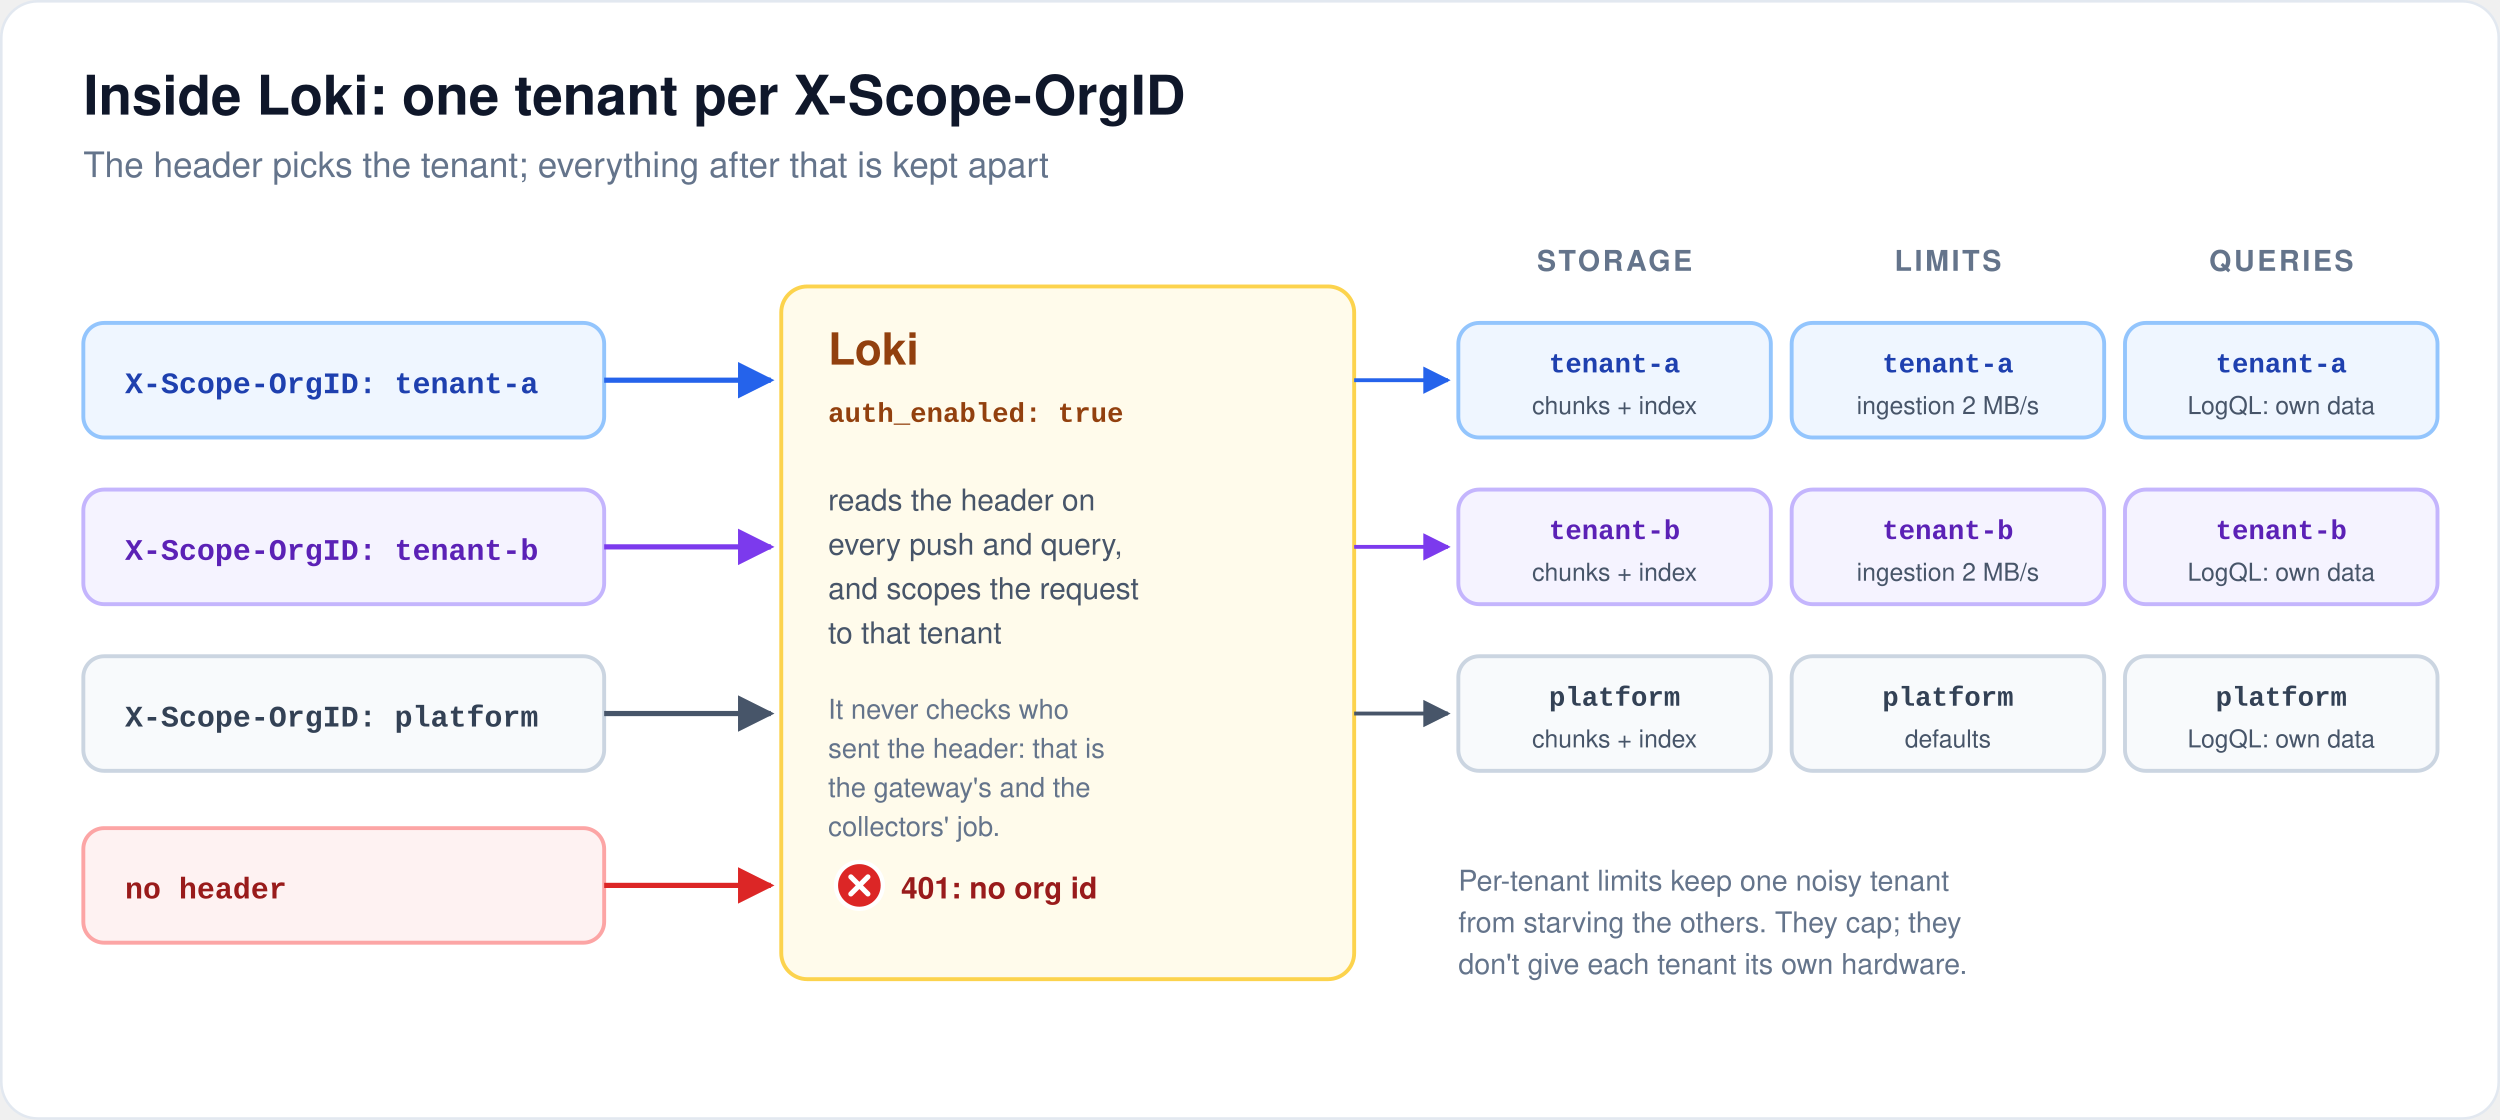
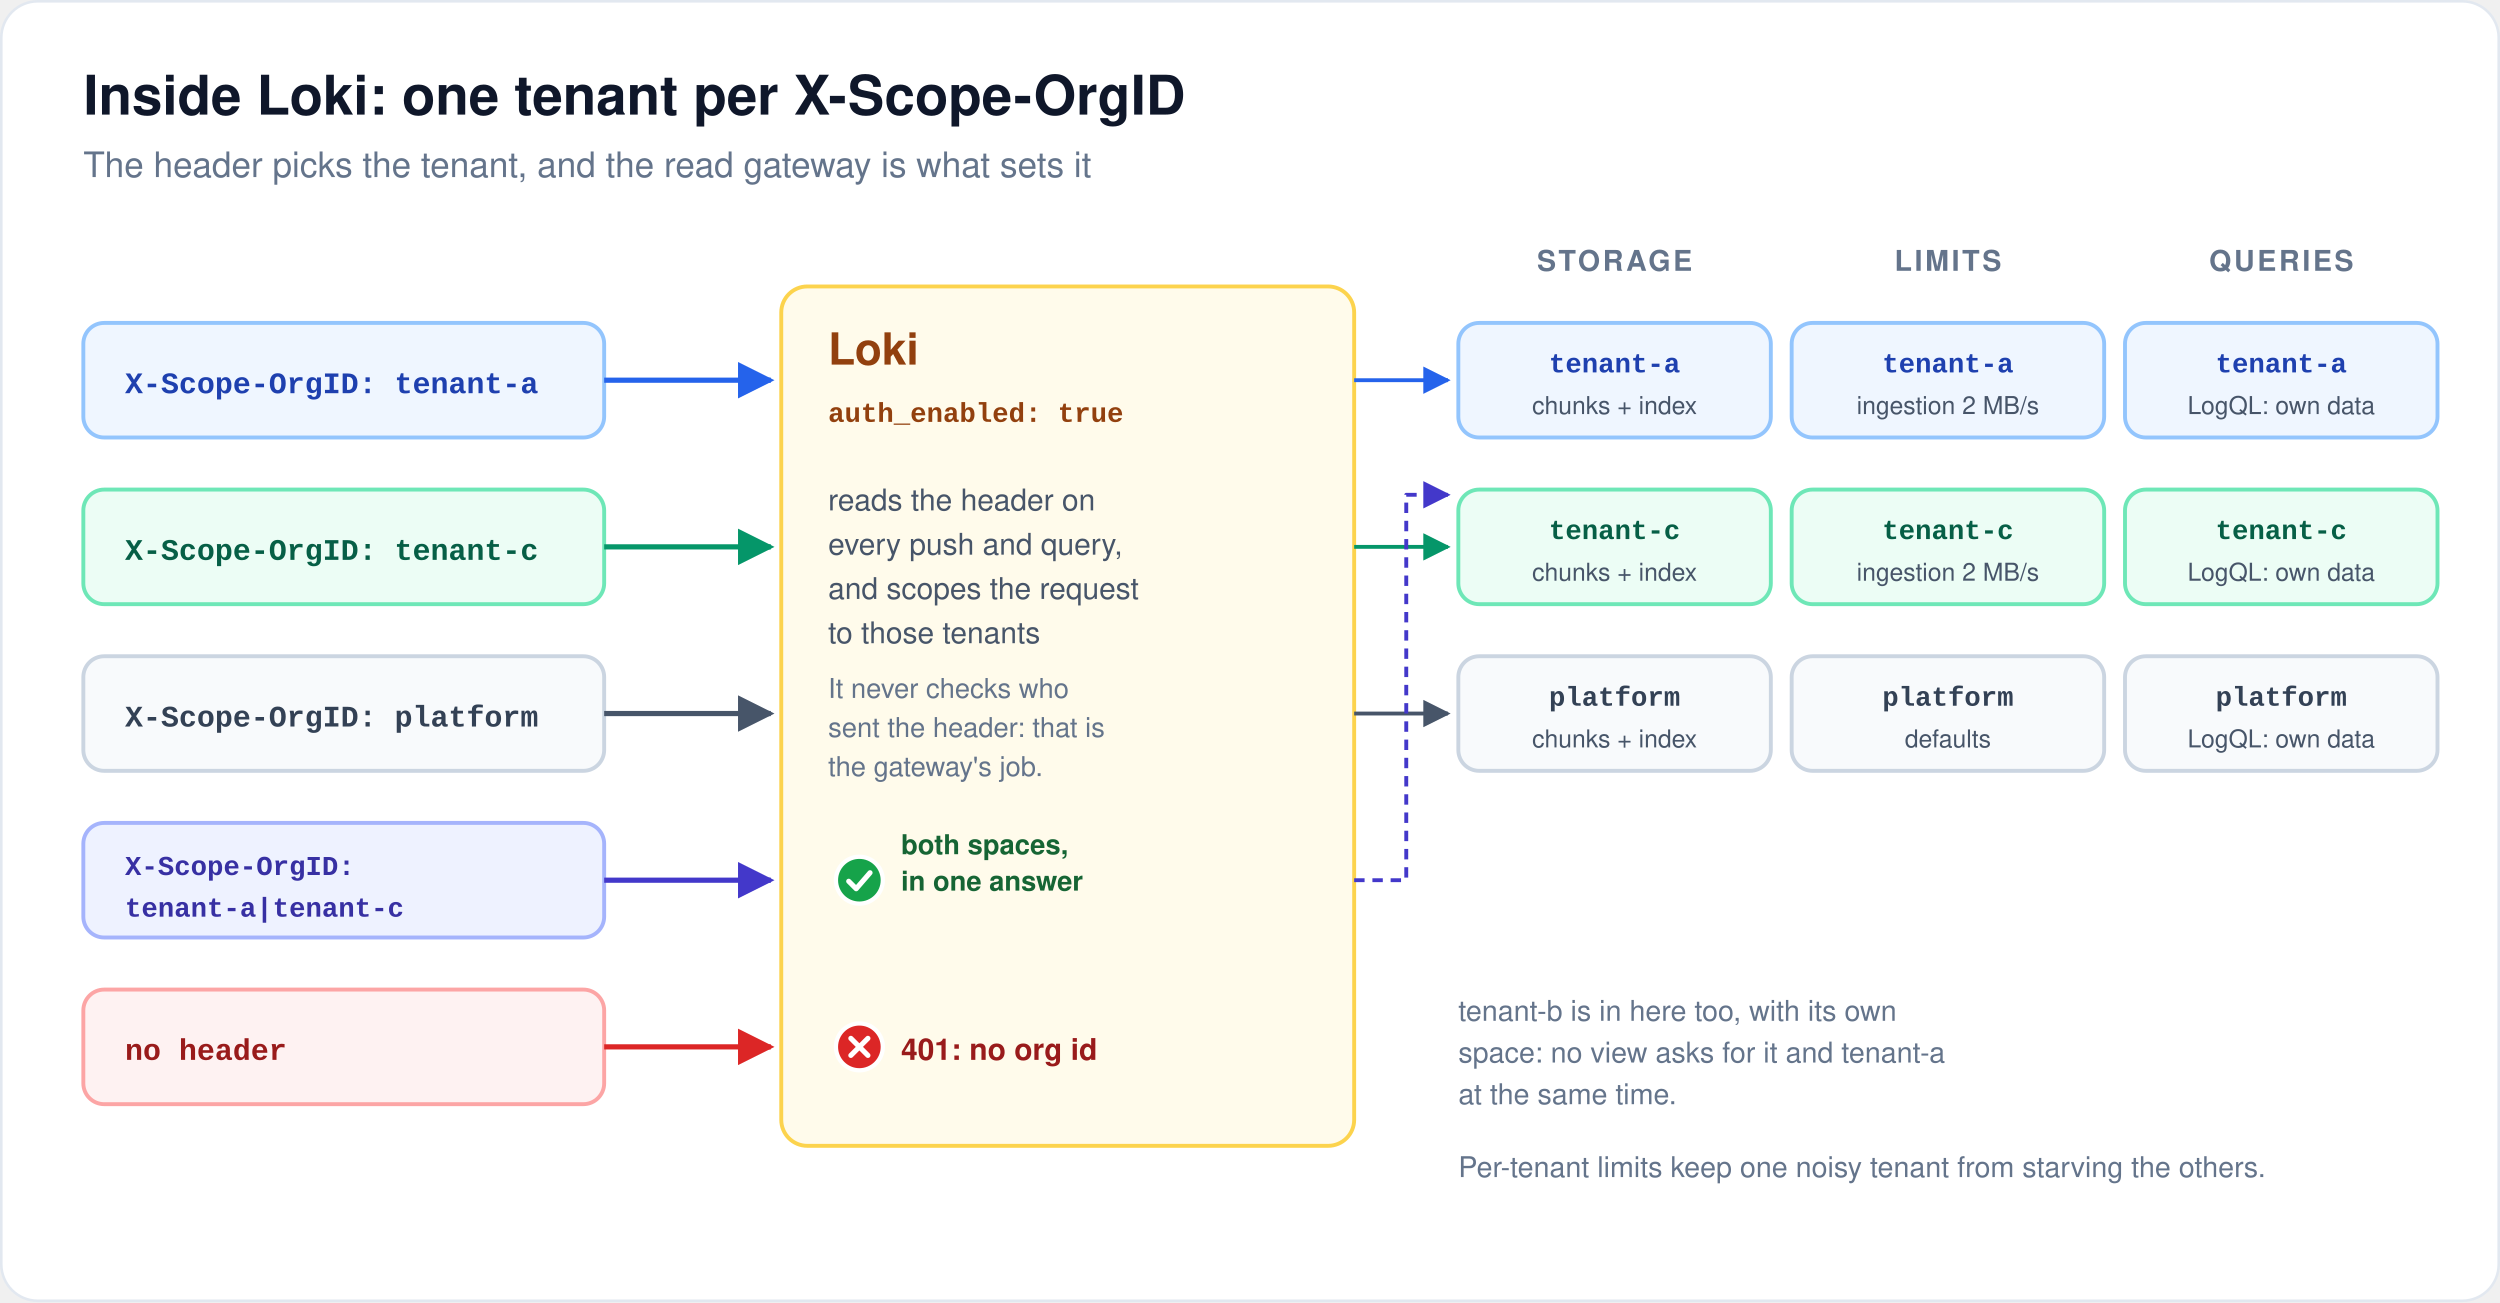
- <svg xmlns="http://www.w3.org/2000/svg" width="960" height="430" viewBox="0 0 960 430" role="img" aria-labelledby="t">
+ <svg xmlns="http://www.w3.org/2000/svg" width="960" height="500" viewBox="0 0 960 500" role="img" aria-labelledby="t">
  <defs>
+     <marker id="ah059669" viewBox="0 0 10 10" refX="9" refY="5" markerWidth="7" markerHeight="7" orient="auto-start-reverse">
+       <path d="M0,0 L10,5 L0,10 z" fill="#059669" />
+     </marker>
    <marker id="ah2563EB" viewBox="0 0 10 10" refX="9" refY="5" markerWidth="7" markerHeight="7" orient="auto-start-reverse">
      <path d="M0,0 L10,5 L0,10 z" fill="#2563EB" />
    </marker>
+     <marker id="ah4338CA" viewBox="0 0 10 10" refX="9" refY="5" markerWidth="7" markerHeight="7" orient="auto-start-reverse">
+       <path d="M0,0 L10,5 L0,10 z" fill="#4338CA" />
+     </marker>
    <marker id="ah475569" viewBox="0 0 10 10" refX="9" refY="5" markerWidth="7" markerHeight="7" orient="auto-start-reverse">
      <path d="M0,0 L10,5 L0,10 z" fill="#475569" />
-     </marker>
-     <marker id="ah7C3AED" viewBox="0 0 10 10" refX="9" refY="5" markerWidth="7" markerHeight="7" orient="auto-start-reverse">
-       <path d="M0,0 L10,5 L0,10 z" fill="#7C3AED" />
    </marker>
    <marker id="ahDC2626" viewBox="0 0 10 10" refX="9" refY="5" markerWidth="7" markerHeight="7" orient="auto-start-reverse">
      <path d="M0,0 L10,5 L0,10 z" fill="#DC2626" />
    </marker>
  </defs>
-   <rect x="0.5" y="0.5" width="959" height="429" rx="14" fill="#FFFFFF" stroke="#E2E8F0" />
+   <rect x="0.5" y="0.5" width="959" height="499" rx="14" fill="#FFFFFF" stroke="#E2E8F0" />
  <text x="32" y="44" font-family="'Segoe UI', 'Helvetica Neue', Helvetica, Arial, sans-serif" font-size="21" font-weight="700" fill="#0F172A">Inside Loki: one tenant per X-Scope-OrgID</text>
-   <text x="32" y="68" font-family="'Segoe UI', 'Helvetica Neue', Helvetica, Arial, sans-serif" font-size="13.5" fill="#64748B">The header picks the tenant; everything after that is kept apart</text>
+   <text x="32" y="68" font-family="'Segoe UI', 'Helvetica Neue', Helvetica, Arial, sans-serif" font-size="13.5" fill="#64748B">The header picks the tenant, and the read gateway is what sets it</text>
  <rect x="32" y="124" width="200" height="44" rx="8" fill="#EFF6FF" stroke="#93C5FD" stroke-width="1.5" />
  <text x="48" y="151" font-family="Consolas, 'SFMono-Regular', 'Liberation Mono', Menlo, monospace" font-size="11.5" font-weight="700" fill="#1E40AF" text-anchor="start">X-Scope-OrgID: tenant-a</text>
  <path d="M232,146 L296,146" fill="none" stroke="#2563EB" stroke-width="2" stroke-linejoin="round" marker-end="url(#ah2563EB)" />
-   <rect x="32" y="188" width="200" height="44" rx="8" fill="#F5F3FF" stroke="#C4B5FD" stroke-width="1.5" />
-   <text x="48" y="215" font-family="Consolas, 'SFMono-Regular', 'Liberation Mono', Menlo, monospace" font-size="11.5" font-weight="700" fill="#5B21B6" text-anchor="start">X-Scope-OrgID: tenant-b</text>
-   <path d="M232,210 L296,210" fill="none" stroke="#7C3AED" stroke-width="2" stroke-linejoin="round" marker-end="url(#ah7C3AED)" />
+   <rect x="32" y="188" width="200" height="44" rx="8" fill="#ECFDF5" stroke="#6EE7B7" stroke-width="1.5" />
+   <text x="48" y="215" font-family="Consolas, 'SFMono-Regular', 'Liberation Mono', Menlo, monospace" font-size="11.5" font-weight="700" fill="#065F46" text-anchor="start">X-Scope-OrgID: tenant-c</text>
+   <path d="M232,210 L296,210" fill="none" stroke="#059669" stroke-width="2" stroke-linejoin="round" marker-end="url(#ah059669)" />
  <rect x="32" y="252" width="200" height="44" rx="8" fill="#F8FAFC" stroke="#CBD5E1" stroke-width="1.5" />
  <text x="48" y="279" font-family="Consolas, 'SFMono-Regular', 'Liberation Mono', Menlo, monospace" font-size="11.5" font-weight="700" fill="#334155" text-anchor="start">X-Scope-OrgID: platform</text>
  <path d="M232,274 L296,274" fill="none" stroke="#475569" stroke-width="2" stroke-linejoin="round" marker-end="url(#ah475569)" />
-   <rect x="32" y="318" width="200" height="44" rx="8" fill="#FEF2F2" stroke="#FCA5A5" stroke-width="1.5" />
-   <text x="48" y="345" font-family="Consolas, 'SFMono-Regular', 'Liberation Mono', Menlo, monospace" font-size="11.5" font-weight="700" fill="#991B1B" text-anchor="start">no header</text>
-   <path d="M232,340 L296,340" fill="none" stroke="#DC2626" stroke-width="2" stroke-linejoin="round" marker-end="url(#ahDC2626)" />
-   <rect x="300" y="110" width="220" height="266" rx="10" fill="#FFFBEB" stroke="#FCD34D" stroke-width="1.5" />
+   <rect x="32" y="316" width="200" height="44" rx="8" fill="#EEF2FF" stroke="#A5B4FC" stroke-width="1.5" />
+   <text x="48" y="336" font-family="Consolas, 'SFMono-Regular', 'Liberation Mono', Menlo, monospace" font-size="10.5" font-weight="700" fill="#3730A3" text-anchor="start">X-Scope-OrgID:</text>
+   <text x="48" y="352" font-family="Consolas, 'SFMono-Regular', 'Liberation Mono', Menlo, monospace" font-size="10.5" font-weight="700" fill="#3730A3" text-anchor="start">tenant-a|tenant-c</text>
+   <path d="M232,338 L296,338" fill="none" stroke="#4338CA" stroke-width="2" stroke-linejoin="round" marker-end="url(#ah4338CA)" />
+   <rect x="32" y="380" width="200" height="44" rx="8" fill="#FEF2F2" stroke="#FCA5A5" stroke-width="1.5" />
+   <text x="48" y="407" font-family="Consolas, 'SFMono-Regular', 'Liberation Mono', Menlo, monospace" font-size="11.5" font-weight="700" fill="#991B1B" text-anchor="start">no header</text>
+   <path d="M232,402 L296,402" fill="none" stroke="#DC2626" stroke-width="2" stroke-linejoin="round" marker-end="url(#ahDC2626)" />
+   <rect x="300" y="110" width="220" height="330" rx="10" fill="#FFFBEB" stroke="#FCD34D" stroke-width="1.5" />
  <text x="318" y="140" font-family="'Segoe UI', 'Helvetica Neue', Helvetica, Arial, sans-serif" font-size="17" font-weight="700" fill="#92400E" text-anchor="start">Loki</text>
  <text x="318" y="162" font-family="Consolas, 'SFMono-Regular', 'Liberation Mono', Menlo, monospace" font-size="10.5" font-weight="600" fill="#92400E" text-anchor="start">auth_enabled: true</text>
  <text x="318" y="196" font-family="'Segoe UI', 'Helvetica Neue', Helvetica, Arial, sans-serif" font-size="11.5" font-weight="400" fill="#475569" text-anchor="start">reads the header on</text>
  <text x="318" y="213" font-family="'Segoe UI', 'Helvetica Neue', Helvetica, Arial, sans-serif" font-size="11.5" font-weight="400" fill="#475569" text-anchor="start">every push and query,</text>
  <text x="318" y="230" font-family="'Segoe UI', 'Helvetica Neue', Helvetica, Arial, sans-serif" font-size="11.5" font-weight="400" fill="#475569" text-anchor="start">and scopes the request</text>
-   <text x="318" y="247" font-family="'Segoe UI', 'Helvetica Neue', Helvetica, Arial, sans-serif" font-size="11.5" font-weight="400" fill="#475569" text-anchor="start">to that tenant</text>
-   <g transform="translate(330,340) scale(0.8181818)">
+   <text x="318" y="247" font-family="'Segoe UI', 'Helvetica Neue', Helvetica, Arial, sans-serif" font-size="11.5" font-weight="400" fill="#475569" text-anchor="start">to those tenants</text>
+   <g transform="translate(330,338) scale(0.8181818)">
+     <circle r="11" fill="#16A34A" stroke="#FFFFFF" stroke-width="2" />
+     <path d="M-5,0.5 L-1.5,4 L5,-3.5" fill="none" stroke="#FFFFFF" stroke-width="2.4" stroke-linecap="round" stroke-linejoin="round" />
+   </g>
+   <text x="346" y="328" font-family="'Segoe UI', 'Helvetica Neue', Helvetica, Arial, sans-serif" font-size="10.5" font-weight="600" fill="#166534" text-anchor="start">both spaces,</text>
+   <text x="346" y="342" font-family="'Segoe UI', 'Helvetica Neue', Helvetica, Arial, sans-serif" font-size="10.5" font-weight="600" fill="#166534" text-anchor="start">in one answer</text>
+   <g transform="translate(330,402) scale(0.8181818)">
    <circle r="11" fill="#DC2626" stroke="#FFFFFF" stroke-width="2" />
    <path d="M-4,-4 L4,4 M4,-4 L-4,4" fill="none" stroke="#FFFFFF" stroke-width="2.4" stroke-linecap="round" />
  </g>
-   <text x="346" y="345" font-family="'Segoe UI', 'Helvetica Neue', Helvetica, Arial, sans-serif" font-size="11.5" font-weight="700" fill="#991B1B" text-anchor="start">401: no org id</text>
-   <text x="318" y="276" font-family="'Segoe UI', 'Helvetica Neue', Helvetica, Arial, sans-serif" font-size="10.5" font-weight="400" fill="#64748B" text-anchor="start">It never checks who</text>
-   <text x="318" y="291" font-family="'Segoe UI', 'Helvetica Neue', Helvetica, Arial, sans-serif" font-size="10.5" font-weight="400" fill="#64748B" text-anchor="start">sent the header: that is</text>
-   <text x="318" y="306" font-family="'Segoe UI', 'Helvetica Neue', Helvetica, Arial, sans-serif" font-size="10.5" font-weight="400" fill="#64748B" text-anchor="start">the gateway's and the</text>
-   <text x="318" y="321" font-family="'Segoe UI', 'Helvetica Neue', Helvetica, Arial, sans-serif" font-size="10.5" font-weight="400" fill="#64748B" text-anchor="start">collectors' job.</text>
+   <text x="346" y="407" font-family="'Segoe UI', 'Helvetica Neue', Helvetica, Arial, sans-serif" font-size="11.5" font-weight="700" fill="#991B1B" text-anchor="start">401: no org id</text>
+   <text x="318" y="268" font-family="'Segoe UI', 'Helvetica Neue', Helvetica, Arial, sans-serif" font-size="10.5" font-weight="400" fill="#64748B" text-anchor="start">It never checks who</text>
+   <text x="318" y="283" font-family="'Segoe UI', 'Helvetica Neue', Helvetica, Arial, sans-serif" font-size="10.5" font-weight="400" fill="#64748B" text-anchor="start">sent the header: that is</text>
+   <text x="318" y="298" font-family="'Segoe UI', 'Helvetica Neue', Helvetica, Arial, sans-serif" font-size="10.5" font-weight="400" fill="#64748B" text-anchor="start">the gateway's job.</text>
  <text x="620" y="104" font-family="'Segoe UI', 'Helvetica Neue', Helvetica, Arial, sans-serif" font-size="11" font-weight="700" fill="#64748B" text-anchor="middle" letter-spacing="1">STORAGE</text>
  <rect x="560" y="124" width="120" height="44" rx="8" fill="#EFF6FF" stroke="#93C5FD" stroke-width="1.5" />
  <text x="620" y="143" font-family="Consolas, 'SFMono-Regular', 'Liberation Mono', Menlo, monospace" font-size="10.5" font-weight="700" fill="#1E40AF" text-anchor="middle">tenant-a</text>
  <text x="620" y="159" font-family="'Segoe UI', 'Helvetica Neue', Helvetica, Arial, sans-serif" font-size="9.5" font-weight="400" fill="#475569" text-anchor="middle">chunks + index</text>
-   <rect x="560" y="188" width="120" height="44" rx="8" fill="#F5F3FF" stroke="#C4B5FD" stroke-width="1.5" />
-   <text x="620" y="207" font-family="Consolas, 'SFMono-Regular', 'Liberation Mono', Menlo, monospace" font-size="10.5" font-weight="700" fill="#5B21B6" text-anchor="middle">tenant-b</text>
+   <rect x="560" y="188" width="120" height="44" rx="8" fill="#ECFDF5" stroke="#6EE7B7" stroke-width="1.5" />
+   <text x="620" y="207" font-family="Consolas, 'SFMono-Regular', 'Liberation Mono', Menlo, monospace" font-size="10.5" font-weight="700" fill="#065F46" text-anchor="middle">tenant-c</text>
  <text x="620" y="223" font-family="'Segoe UI', 'Helvetica Neue', Helvetica, Arial, sans-serif" font-size="9.5" font-weight="400" fill="#475569" text-anchor="middle">chunks + index</text>
  <rect x="560" y="252" width="120" height="44" rx="8" fill="#F8FAFC" stroke="#CBD5E1" stroke-width="1.5" />
  <text x="620" y="271" font-family="Consolas, 'SFMono-Regular', 'Liberation Mono', Menlo, monospace" font-size="10.5" font-weight="700" fill="#334155" text-anchor="middle">platform</text>
  <text x="620" y="287" font-family="'Segoe UI', 'Helvetica Neue', Helvetica, Arial, sans-serif" font-size="9.5" font-weight="400" fill="#475569" text-anchor="middle">chunks + index</text>
  <text x="748" y="104" font-family="'Segoe UI', 'Helvetica Neue', Helvetica, Arial, sans-serif" font-size="11" font-weight="700" fill="#64748B" text-anchor="middle" letter-spacing="1">LIMITS</text>
  <rect x="688" y="124" width="120" height="44" rx="8" fill="#EFF6FF" stroke="#93C5FD" stroke-width="1.5" />
  <text x="748" y="143" font-family="Consolas, 'SFMono-Regular', 'Liberation Mono', Menlo, monospace" font-size="10.5" font-weight="700" fill="#1E40AF" text-anchor="middle">tenant-a</text>
  <text x="748" y="159" font-family="'Segoe UI', 'Helvetica Neue', Helvetica, Arial, sans-serif" font-size="9.5" font-weight="400" fill="#475569" text-anchor="middle">ingestion 2 MB/s</text>
-   <rect x="688" y="188" width="120" height="44" rx="8" fill="#F5F3FF" stroke="#C4B5FD" stroke-width="1.5" />
-   <text x="748" y="207" font-family="Consolas, 'SFMono-Regular', 'Liberation Mono', Menlo, monospace" font-size="10.5" font-weight="700" fill="#5B21B6" text-anchor="middle">tenant-b</text>
+   <rect x="688" y="188" width="120" height="44" rx="8" fill="#ECFDF5" stroke="#6EE7B7" stroke-width="1.5" />
+   <text x="748" y="207" font-family="Consolas, 'SFMono-Regular', 'Liberation Mono', Menlo, monospace" font-size="10.5" font-weight="700" fill="#065F46" text-anchor="middle">tenant-c</text>
  <text x="748" y="223" font-family="'Segoe UI', 'Helvetica Neue', Helvetica, Arial, sans-serif" font-size="9.5" font-weight="400" fill="#475569" text-anchor="middle">ingestion 2 MB/s</text>
  <rect x="688" y="252" width="120" height="44" rx="8" fill="#F8FAFC" stroke="#CBD5E1" stroke-width="1.5" />
  <text x="748" y="271" font-family="Consolas, 'SFMono-Regular', 'Liberation Mono', Menlo, monospace" font-size="10.5" font-weight="700" fill="#334155" text-anchor="middle">platform</text>
  <text x="748" y="287" font-family="'Segoe UI', 'Helvetica Neue', Helvetica, Arial, sans-serif" font-size="9.5" font-weight="400" fill="#475569" text-anchor="middle">defaults</text>
  <text x="876" y="104" font-family="'Segoe UI', 'Helvetica Neue', Helvetica, Arial, sans-serif" font-size="11" font-weight="700" fill="#64748B" text-anchor="middle" letter-spacing="1">QUERIES</text>
  <rect x="816" y="124" width="120" height="44" rx="8" fill="#EFF6FF" stroke="#93C5FD" stroke-width="1.5" />
  <text x="876" y="143" font-family="Consolas, 'SFMono-Regular', 'Liberation Mono', Menlo, monospace" font-size="10.5" font-weight="700" fill="#1E40AF" text-anchor="middle">tenant-a</text>
  <text x="876" y="159" font-family="'Segoe UI', 'Helvetica Neue', Helvetica, Arial, sans-serif" font-size="9.5" font-weight="400" fill="#475569" text-anchor="middle">LogQL: own data</text>
-   <rect x="816" y="188" width="120" height="44" rx="8" fill="#F5F3FF" stroke="#C4B5FD" stroke-width="1.5" />
-   <text x="876" y="207" font-family="Consolas, 'SFMono-Regular', 'Liberation Mono', Menlo, monospace" font-size="10.5" font-weight="700" fill="#5B21B6" text-anchor="middle">tenant-b</text>
+   <rect x="816" y="188" width="120" height="44" rx="8" fill="#ECFDF5" stroke="#6EE7B7" stroke-width="1.5" />
+   <text x="876" y="207" font-family="Consolas, 'SFMono-Regular', 'Liberation Mono', Menlo, monospace" font-size="10.5" font-weight="700" fill="#065F46" text-anchor="middle">tenant-c</text>
  <text x="876" y="223" font-family="'Segoe UI', 'Helvetica Neue', Helvetica, Arial, sans-serif" font-size="9.5" font-weight="400" fill="#475569" text-anchor="middle">LogQL: own data</text>
  <rect x="816" y="252" width="120" height="44" rx="8" fill="#F8FAFC" stroke="#CBD5E1" stroke-width="1.5" />
  <text x="876" y="271" font-family="Consolas, 'SFMono-Regular', 'Liberation Mono', Menlo, monospace" font-size="10.5" font-weight="700" fill="#334155" text-anchor="middle">platform</text>
  <text x="876" y="287" font-family="'Segoe UI', 'Helvetica Neue', Helvetica, Arial, sans-serif" font-size="9.5" font-weight="400" fill="#475569" text-anchor="middle">LogQL: own data</text>
  <path d="M520,146 L556,146" fill="none" stroke="#2563EB" stroke-width="1.5" stroke-linejoin="round" marker-end="url(#ah2563EB)" />
-   <path d="M520,210 L556,210" fill="none" stroke="#7C3AED" stroke-width="1.5" stroke-linejoin="round" marker-end="url(#ah7C3AED)" />
+   <path d="M520,210 L556,210" fill="none" stroke="#059669" stroke-width="1.5" stroke-linejoin="round" marker-end="url(#ah059669)" />
  <path d="M520,274 L556,274" fill="none" stroke="#475569" stroke-width="1.5" stroke-linejoin="round" marker-end="url(#ah475569)" />
-   <text x="560" y="342" font-family="'Segoe UI', 'Helvetica Neue', Helvetica, Arial, sans-serif" font-size="11" font-weight="400" fill="#64748B" text-anchor="start">Per-tenant limits keep one noisy tenant</text>
-   <text x="560" y="358" font-family="'Segoe UI', 'Helvetica Neue', Helvetica, Arial, sans-serif" font-size="11" font-weight="400" fill="#64748B" text-anchor="start">from starving the others. They cap; they</text>
-   <text x="560" y="374" font-family="'Segoe UI', 'Helvetica Neue', Helvetica, Arial, sans-serif" font-size="11" font-weight="400" fill="#64748B" text-anchor="start">don't give each tenant its own hardware.</text>
+   <path d="M520,338 L540,338 L540,190 L556,190" fill="none" stroke="#4338CA" stroke-width="1.5" stroke-linejoin="round" stroke-dasharray="4 3" marker-end="url(#ah4338CA)" />
+   <text x="560" y="392" font-family="'Segoe UI', 'Helvetica Neue', Helvetica, Arial, sans-serif" font-size="11" font-weight="400" fill="#64748B" text-anchor="start">tenant-b is in here too, with its own</text>
+   <text x="560" y="408" font-family="'Segoe UI', 'Helvetica Neue', Helvetica, Arial, sans-serif" font-size="11" font-weight="400" fill="#64748B" text-anchor="start">space: no view asks for it and tenant-a</text>
+   <text x="560" y="424" font-family="'Segoe UI', 'Helvetica Neue', Helvetica, Arial, sans-serif" font-size="11" font-weight="400" fill="#64748B" text-anchor="start">at the same time.</text>
+   <text x="560" y="452" font-family="'Segoe UI', 'Helvetica Neue', Helvetica, Arial, sans-serif" font-size="11" font-weight="400" fill="#64748B" text-anchor="start">Per-tenant limits keep one noisy tenant from starving the others.</text>
</svg>
